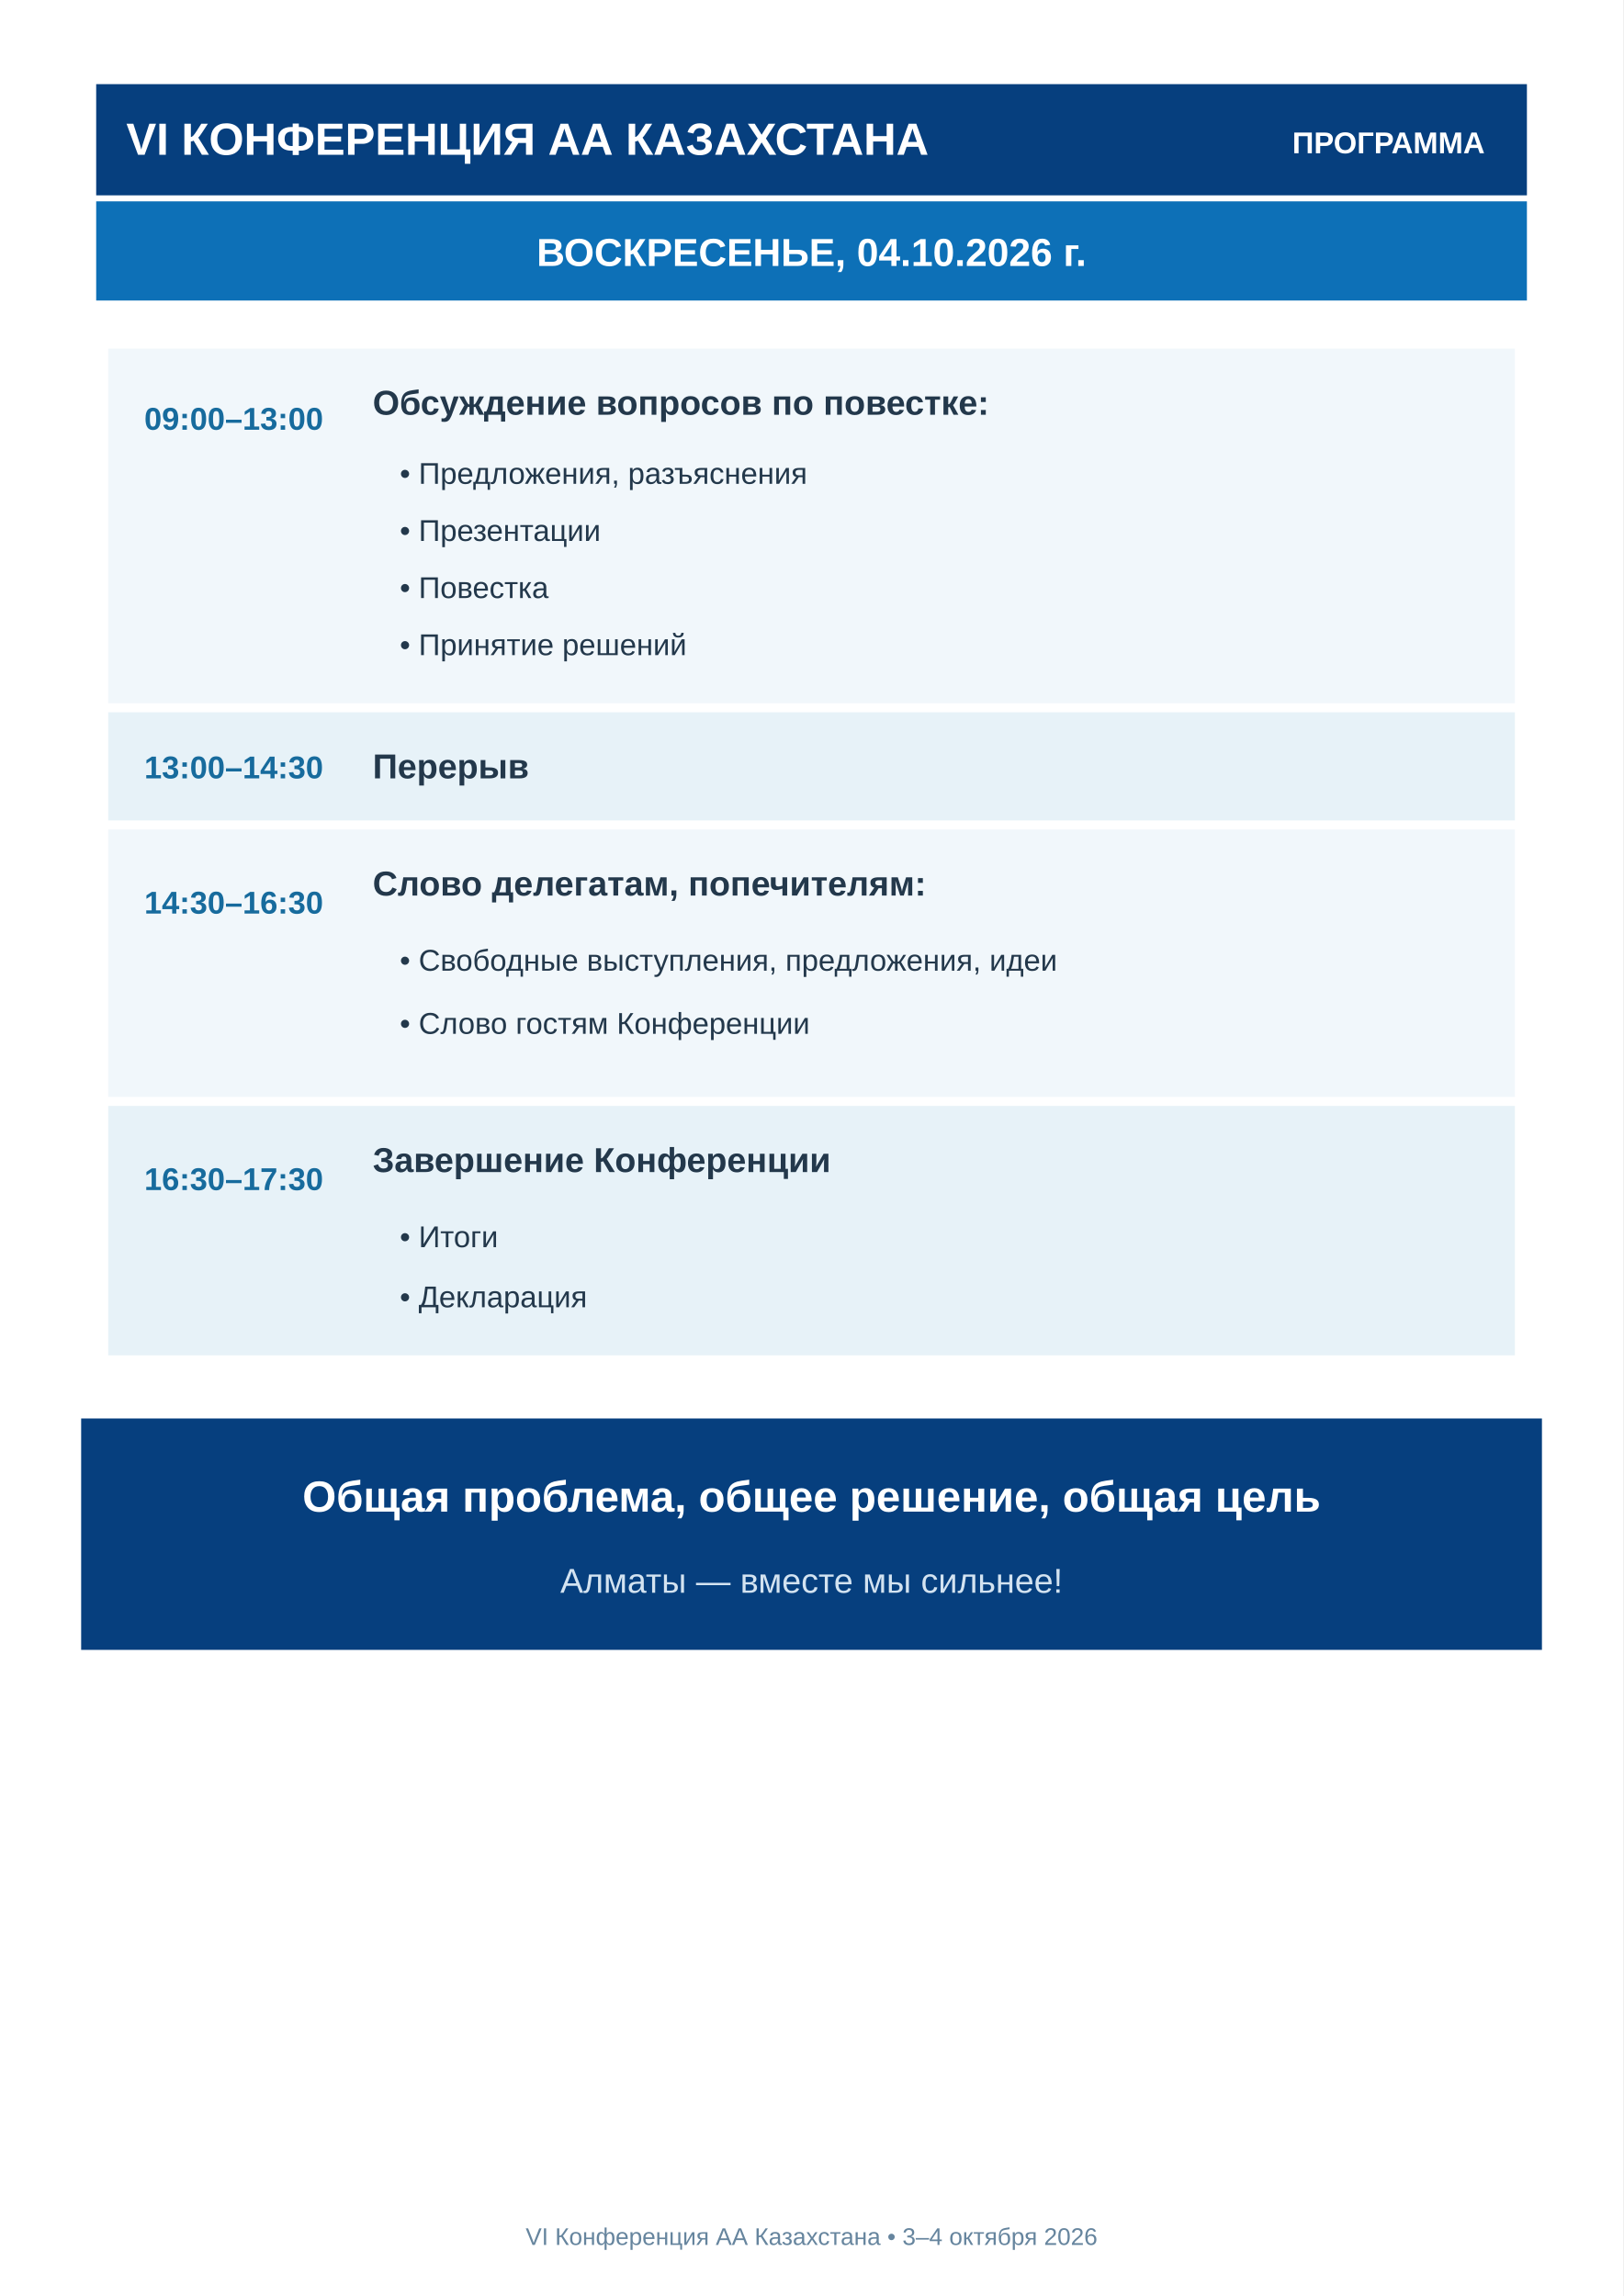
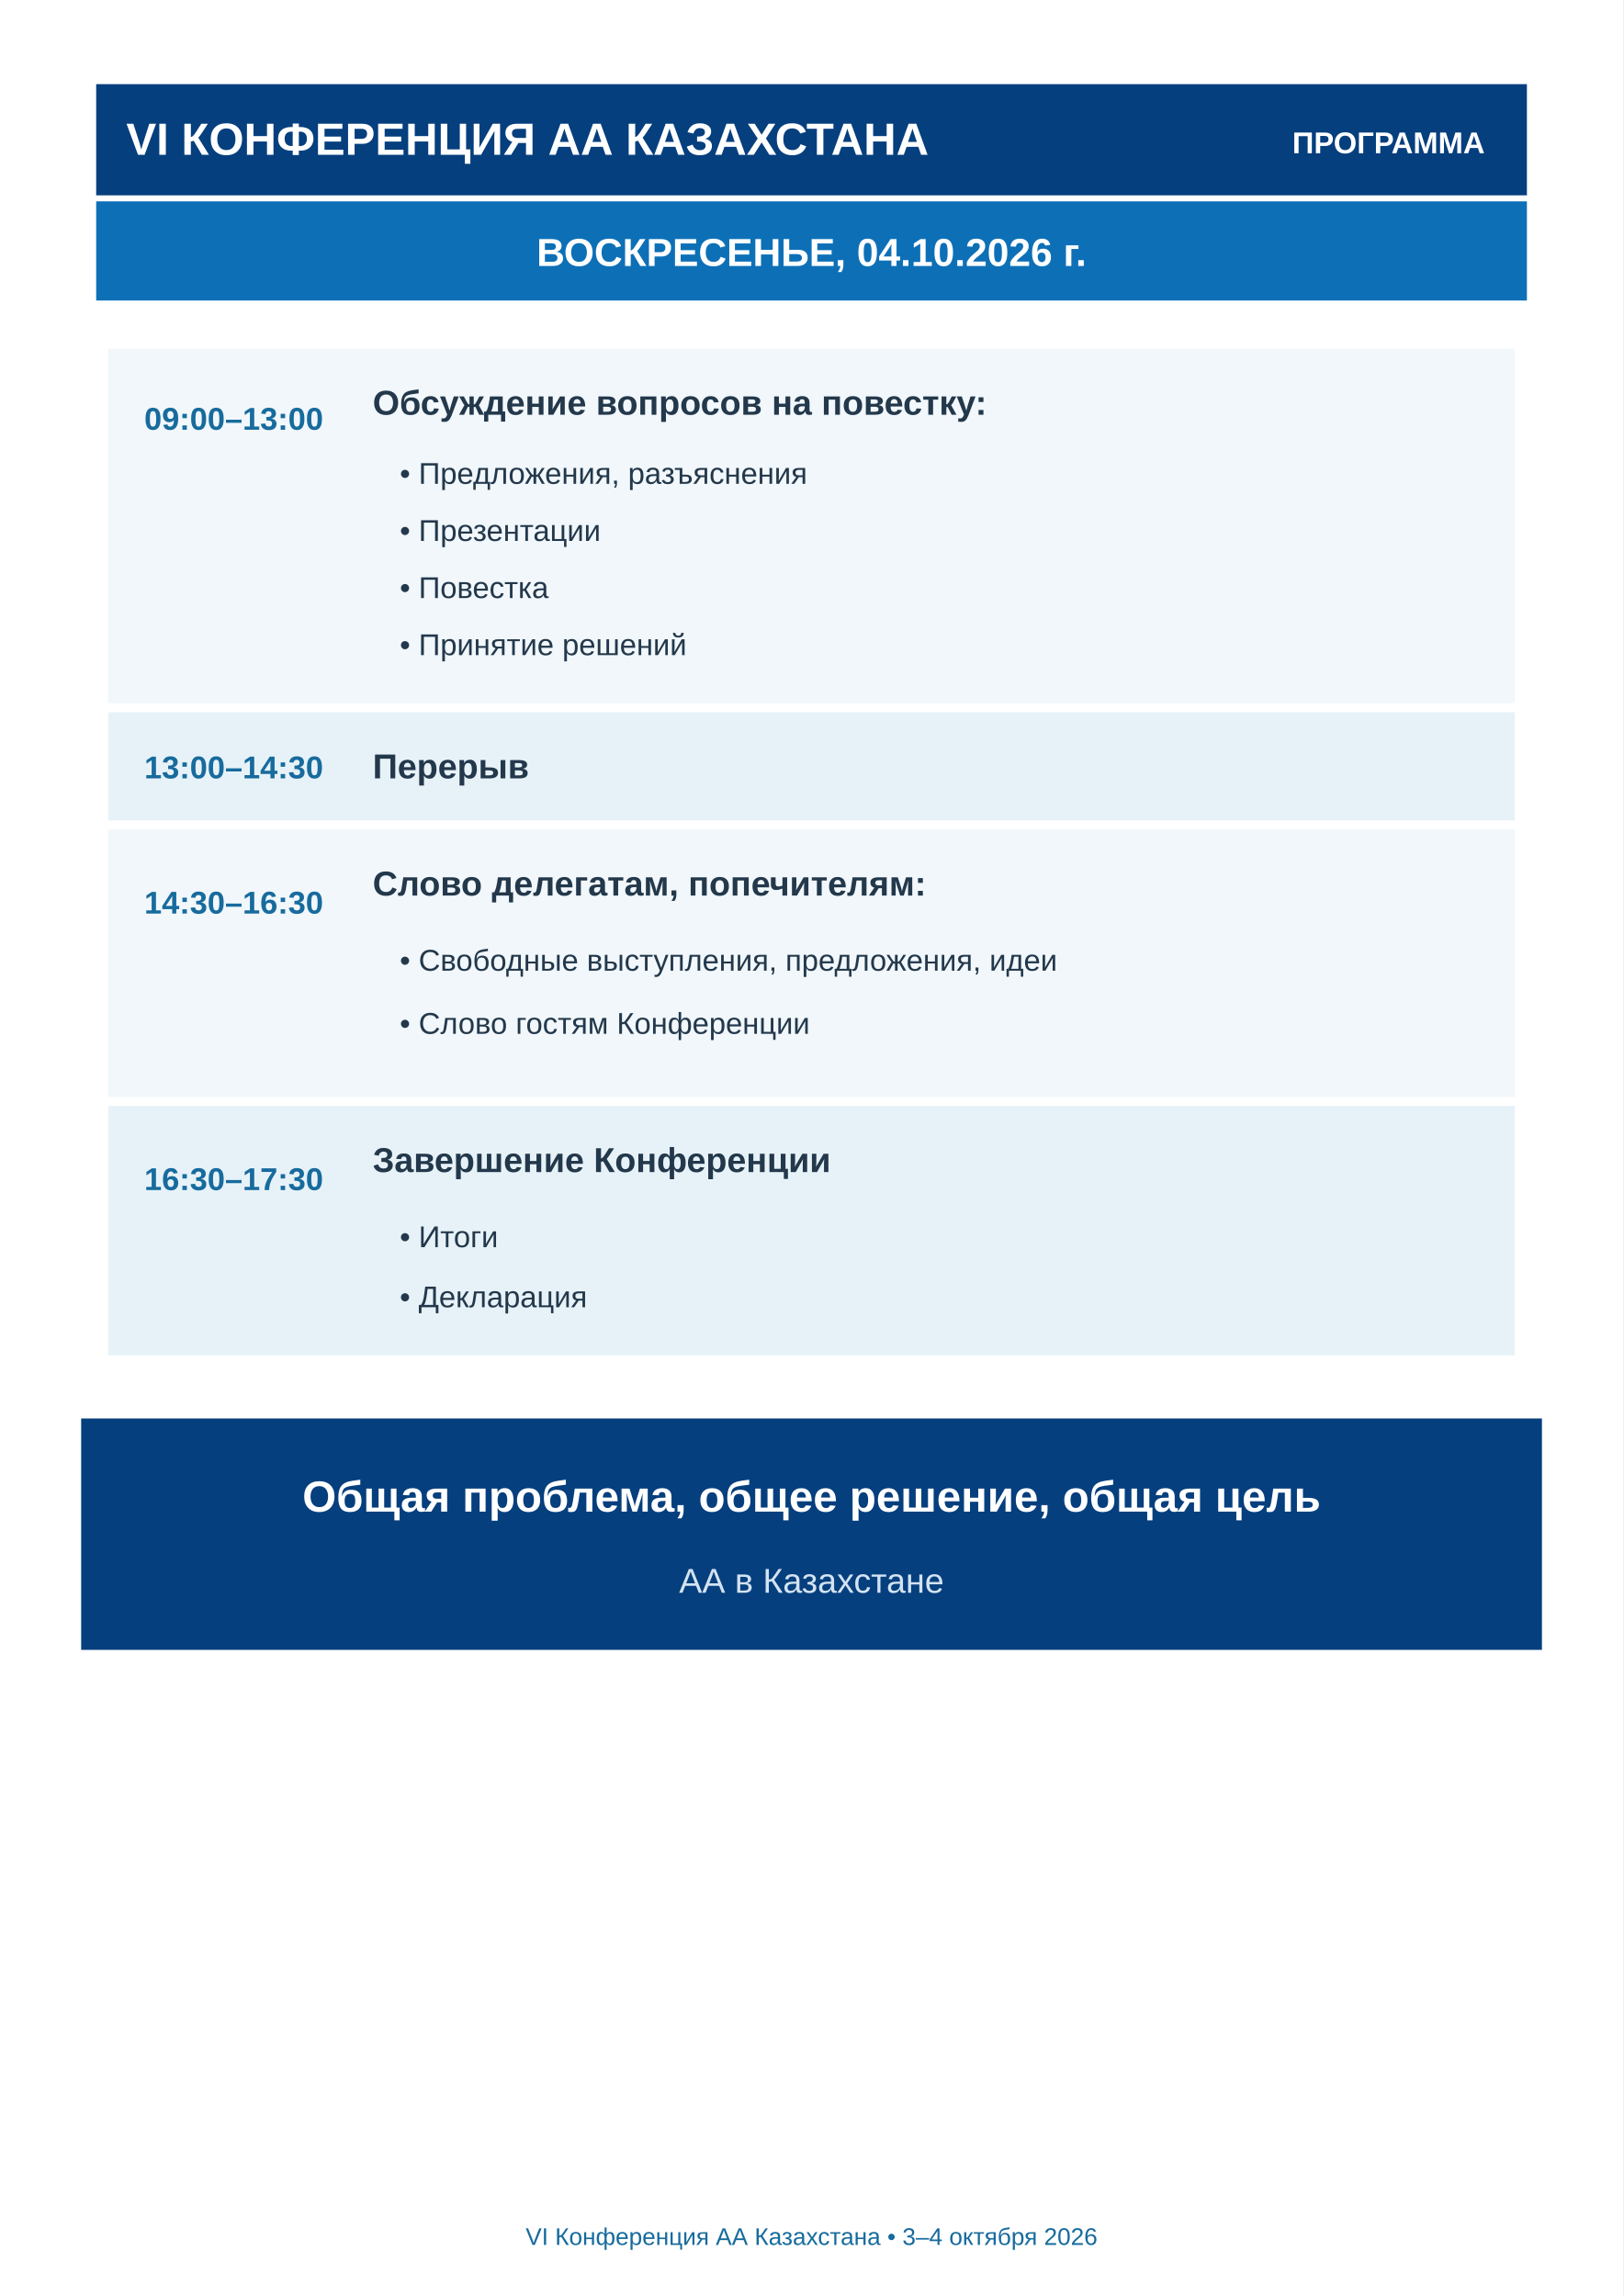
<svg xmlns="http://www.w3.org/2000/svg" width="1080" height="1528" viewBox="0 0 1080 1528" role="img" aria-labelledby="title desc">
  <rect width="1080" height="1528" fill="#ffffff" />
  <rect x="64" y="56" width="952" height="74" fill="#063f7e" />
  <text x="84" y="103" fill="#fff" font-family="Arial, sans-serif" font-size="30" font-weight="700">VI КОНФЕРЕНЦИЯ АА КАЗАХСТАНА</text>
  <text x="988" y="102" text-anchor="end" fill="#fff" font-family="Arial, sans-serif" font-size="20" font-weight="700">ПРОГРАММА</text>
  <rect x="64" y="134" width="952" height="66" fill="#0d70b7" />
  <text x="540" y="177" text-anchor="middle" fill="#fff" font-family="Arial, sans-serif" font-size="26" font-weight="700">ВОСКРЕСЕНЬЕ, 04.10.2026 г.</text>
  <g font-family="Arial, sans-serif" fill="#23384b">
    <rect x="72" y="232" width="936" height="236" fill="#f1f7fb" />
    <text x="96" y="286" fill="#176b9d" font-size="21" font-weight="700">09:00–13:00</text>
-     <text x="248" y="276" font-size="23" font-weight="700">Обсуждение вопросов по повестке:</text>
+     <text x="248" y="276" font-size="23" font-weight="700">Обсуждение вопросов на повестку:</text>
    <text x="266" y="322" font-size="20">• Предложения, разъяснения</text>
    <text x="266" y="360" font-size="20">• Презентации</text>
    <text x="266" y="398" font-size="20">• Повестка</text>
    <text x="266" y="436" font-size="20">• Принятие решений</text>
    <rect x="72" y="474" width="936" height="72" fill="#e7f2f8" />
    <text x="96" y="518" fill="#176b9d" font-size="21" font-weight="700">13:00–14:30</text>
    <text x="248" y="518" font-size="23" font-weight="700">Перерыв</text>
    <rect x="72" y="552" width="936" height="178" fill="#f1f7fb" />
    <text x="96" y="608" fill="#176b9d" font-size="21" font-weight="700">14:30–16:30</text>
    <text x="248" y="596" font-size="23" font-weight="700">Слово делегатам, попечителям:</text>
    <text x="266" y="646" font-size="20">• Свободные выступления, предложения, идеи</text>
    <text x="266" y="688" font-size="20">• Слово гостям Конференции</text>
    <rect x="72" y="736" width="936" height="166" fill="#e7f2f8" />
    <text x="96" y="792" fill="#176b9d" font-size="21" font-weight="700">16:30–17:30</text>
    <text x="248" y="780" font-size="23" font-weight="700">Завершение Конференции</text>
    <text x="266" y="830" font-size="20">• Итоги</text>
    <text x="266" y="870" font-size="20">• Декларация</text>
  </g>
  <rect x="54" y="944" width="972" height="154" fill="#063f7e" />
  <text x="540" y="1006" text-anchor="middle" fill="#fff" font-family="Arial, sans-serif" font-size="29" font-weight="700">Общая проблема, общее решение, общая цель</text>
-   <text x="540" y="1060" text-anchor="middle" fill="#d3e3f1" font-family="Arial, sans-serif" font-size="23">Алматы — вместе мы сильнее!</text>
-   <text x="540" y="1494" text-anchor="middle" fill="#66859e" font-family="Arial, sans-serif" font-size="16">VI Конференция АА Казахстана • 3–4 октября 2026</text>
+   <text x="540" y="1060" text-anchor="middle" fill="#d3e3f1" font-family="Arial, sans-serif" font-size="23">АА в Казахстане</text>
+   <text x="540" y="1494" text-anchor="middle" fill="#176b9d" font-family="Arial, sans-serif" font-size="16">VI Конференция АА Казахстана • 3–4 октября 2026</text>
</svg>
